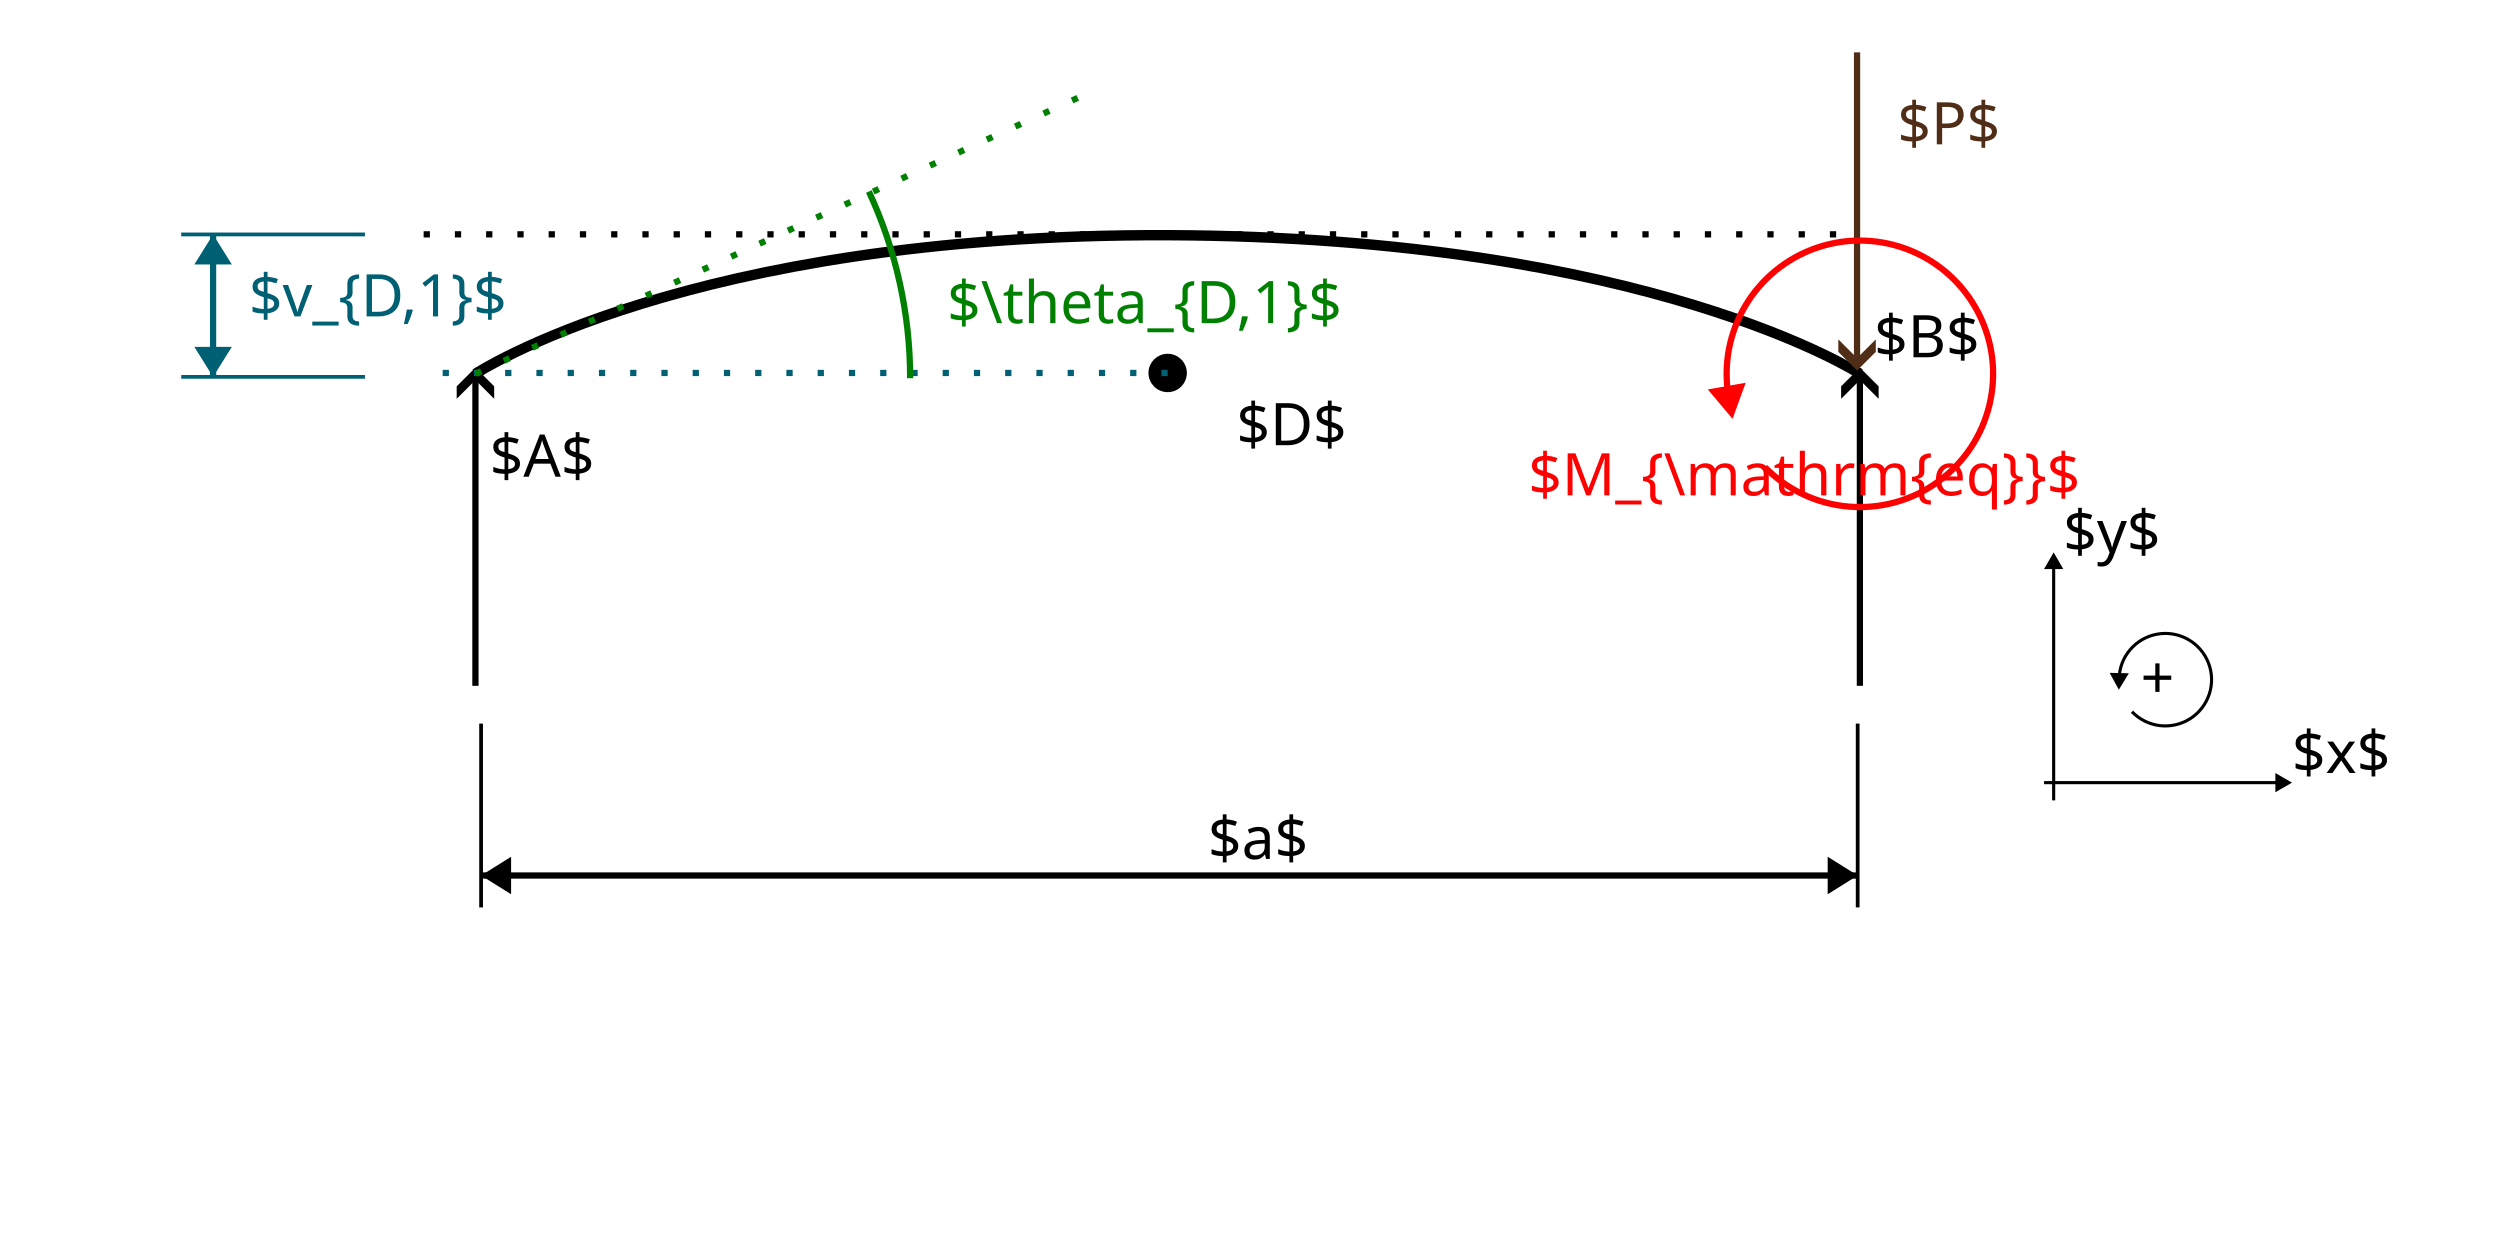
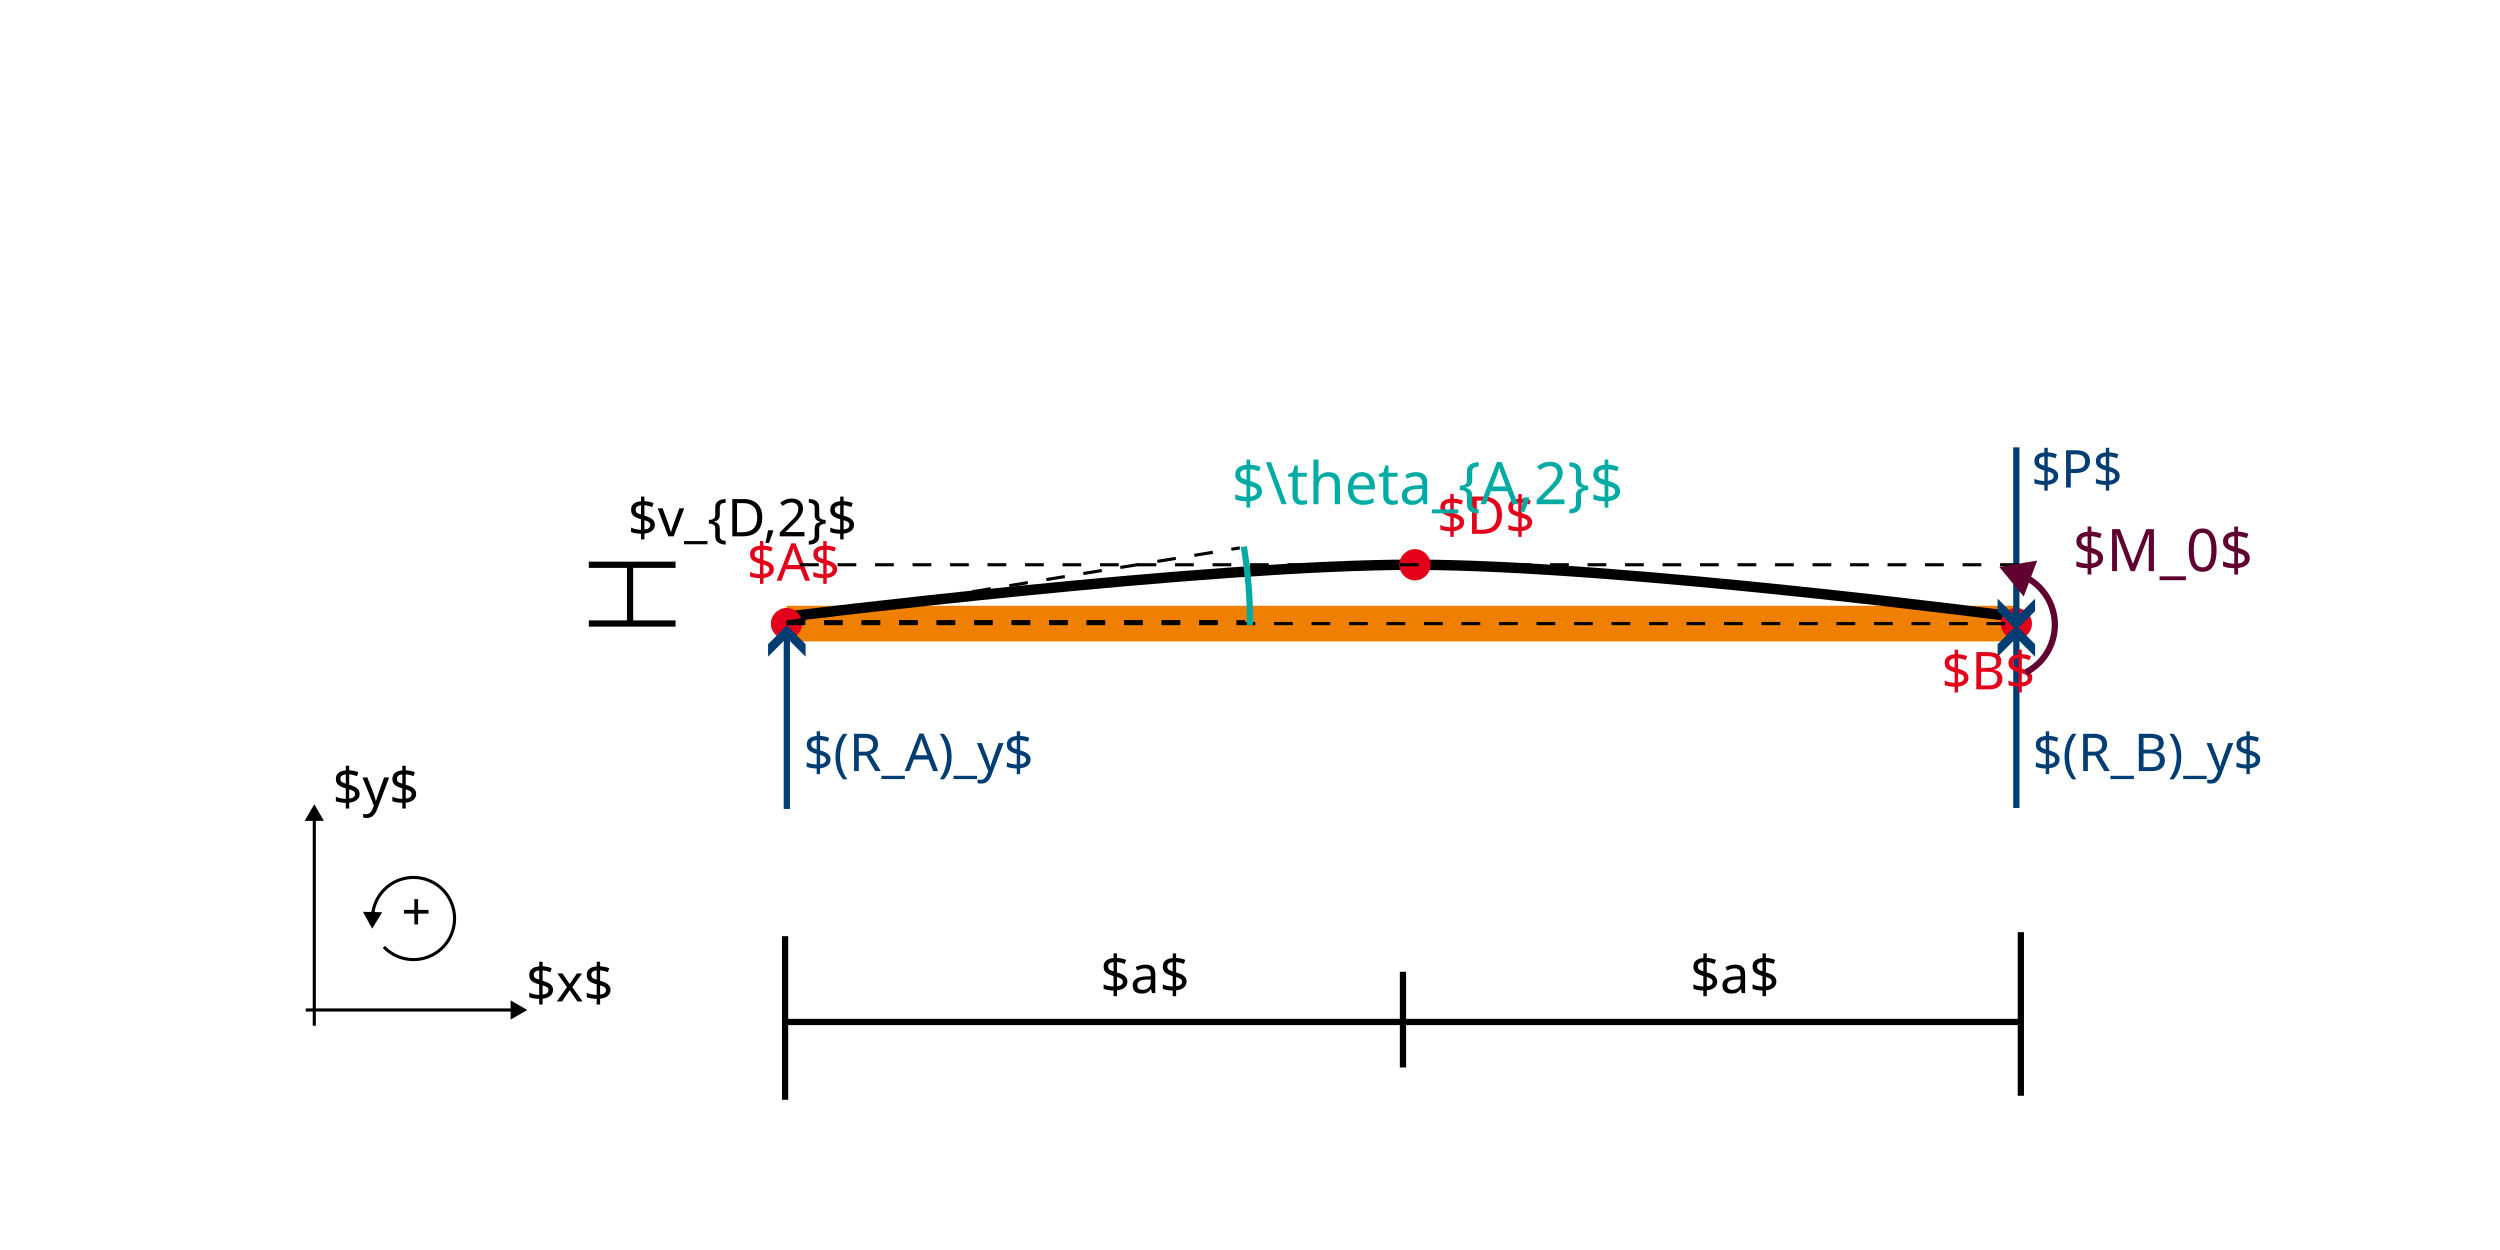
<svg xmlns="http://www.w3.org/2000/svg" xmlns:xlink="http://www.w3.org/1999/xlink" width="240mm" height="120mm" viewBox="0 0 240 120" version="1.1" id="svg8" xml:space="preserve">
  <defs id="defs2">
-     <marker orient="auto" refY="0" refX="0" id="DistanceEnd" style="overflow:visible" markerWidth="1" markerHeight="1" viewBox="0 0 1 1" preserveAspectRatio="xMidYMid">
-       <g transform="scale(0.6)" id="g16">
-         <path d="m 0,-40 v 0" id="path14" />
-         <path d="M 0,0 -8,5 V -5 Z" style="fill:context-stroke;fill-rule:evenodd;stroke:none" id="path15" />
-         <path d="M 0,-8 V 40" style="fill:none;stroke:context-stroke;stroke-width:1;stroke-linecap:square" id="path16" />
-       </g>
-     </marker>
-     <marker orient="auto" refY="0" refX="0" id="DistanceStart" style="overflow:visible" markerWidth="1" markerHeight="1" viewBox="0 0 1 1" preserveAspectRatio="xMidYMid">
-       <g transform="scale(0.6)" id="g13">
-         <path d="m 0,-40 v 0" id="path11" />
-         <path d="M 0,0 8,5 V -5 Z" style="fill:context-stroke;fill-rule:evenodd;stroke:none" id="path12" />
-         <path d="M 0,-8 V 40" style="fill:none;stroke:context-stroke;stroke-width:1;stroke-linecap:square" id="path13" />
-       </g>
-     </marker>
    <linearGradient id="linearGradient8">
      <stop style="stop-color:#000000;stop-opacity:1;" offset="0" id="stop8" />
      <stop style="stop-color:#000000;stop-opacity:0;" offset="1" id="stop9" />
    </linearGradient>
-     <marker style="overflow:visible" id="Triangle" refX="0" refY="0" orient="auto-start-reverse" markerWidth="1" markerHeight="1" viewBox="0 0 1 1" preserveAspectRatio="xMidYMid">
-       <path transform="scale(0.5)" style="fill:context-stroke;fill-rule:evenodd;stroke:context-stroke;stroke-width:1pt" d="M 5.77,0 -2.88,5 V -5 Z" id="path135" />
+     <linearGradient xlink:href="#linearGradient8" id="linearGradient9" x1="212.003" y1="264.512" x2="215.464" y2="264.512" gradientUnits="userSpaceOnUse" />
+     <marker style="overflow:visible" id="Dot-5" refX="0" refY="0" orient="auto" markerWidth="1" markerHeight="1" viewBox="0 0 1 1" preserveAspectRatio="xMidYMid">
+       <path transform="scale(0.5)" style="fill:context-stroke;fill-rule:evenodd;stroke:none" d="M 5,0 C 5,2.76 2.76,5 0,5 -2.76,5 -5,2.76 -5,0 c 0,-2.76 2.3,-5 5,-5 2.76,0 5,2.24 5,5 z" id="path17-7" />
    </marker>
-     <marker style="overflow:visible" id="ArrowWideHeavy" refX="0" refY="0" orient="auto-start-reverse" markerWidth="1" markerHeight="1" viewBox="0 0 1 1" preserveAspectRatio="xMidYMid">
-       <path style="fill:context-stroke;fill-rule:evenodd;stroke:none" d="m 1,0 -3,3 h -2 l 3,-3 -3,-3 h 2 z" id="path3" />
+     <marker style="overflow:visible" id="Dot" refX="0" refY="0" orient="auto" markerWidth="1" markerHeight="1" viewBox="0 0 1 1" preserveAspectRatio="xMidYMid">
+       <path transform="scale(0.5)" style="fill:context-stroke;fill-rule:evenodd;stroke:none" d="M 5,0 C 5,2.76 2.76,5 0,5 -2.76,5 -5,2.76 -5,0 c 0,-2.76 2.3,-5 5,-5 2.76,0 5,2.24 5,5 z" id="path17" />
+     </marker>
+     <marker style="overflow:visible" id="ArrowWideHeavy-7" refX="0" refY="0" orient="auto-start-reverse" markerWidth="1" markerHeight="1" viewBox="0 0 1 1" preserveAspectRatio="xMidYMid">
+       <path style="fill:context-stroke;fill-rule:evenodd;stroke:none" d="m 1,0 -3,3 h -2 l 3,-3 -3,-3 h 2 z" id="path3-57" />
    </marker>
    <marker style="overflow:visible" id="ArrowWideHeavy-9" refX="0" refY="0" orient="auto-start-reverse" markerWidth="1" markerHeight="1" viewBox="0 0 1 1" preserveAspectRatio="xMidYMid">
      <path style="fill:context-stroke;fill-rule:evenodd;stroke:none" d="m 1,0 -3,3 h -2 l 3,-3 -3,-3 h 2 z" id="path3-8" />
    </marker>
+     <marker style="overflow:visible" id="Triangle" refX="0" refY="0" orient="auto-start-reverse" markerWidth="1" markerHeight="1" viewBox="0 0 1 1" preserveAspectRatio="xMidYMid">
+       <path transform="scale(0.5)" style="fill:context-stroke;fill-rule:evenodd;stroke:context-stroke;stroke-width:1pt" d="M 5.77,0 -2.88,5 V -5 Z" id="path135" />
+     </marker>
    <marker style="overflow:visible" id="Triangle-8" refX="0" refY="0" orient="auto-start-reverse" markerWidth="1" markerHeight="1" viewBox="0 0 1 1" preserveAspectRatio="xMidYMid">
      <path transform="scale(0.5)" style="fill:context-stroke;fill-rule:evenodd;stroke:context-stroke;stroke-width:1pt" d="M 5.77,0 -2.88,5 V -5 Z" id="path135-7" />
    </marker>
-     <linearGradient xlink:href="#linearGradient8" id="linearGradient9" x1="212.003" y1="264.512" x2="215.464" y2="264.512" gradientUnits="userSpaceOnUse" />
-     <marker orient="auto" refY="0" refX="0" id="DistanceStart-7-5" style="overflow:visible" markerWidth="1" markerHeight="1" viewBox="0 0 1 1" preserveAspectRatio="xMidYMid">
-       <g transform="scale(0.6)" id="g13-0-2">
-         <path d="m 0,-40 v 0" id="path11-0-2" />
-         <path d="M 0,0 8,5 V -5 Z" style="fill:context-stroke;fill-rule:evenodd;stroke:none" id="path12-1-7" />
-         <path d="M 0,-8 V 40" style="fill:none;stroke:context-stroke;stroke-width:1;stroke-linecap:square" id="path13-0-1" />
-       </g>
+     <marker style="overflow:visible" id="Dot-1" refX="0" refY="0" orient="auto" markerWidth="1" markerHeight="1" viewBox="0 0 1 1" preserveAspectRatio="xMidYMid">
+       <path transform="scale(0.5)" style="fill:context-stroke;fill-rule:evenodd;stroke:none" d="M 5,0 C 5,2.76 2.76,5 0,5 -2.76,5 -5,2.76 -5,0 c 0,-2.76 2.3,-5 5,-5 2.76,0 5,2.24 5,5 z" id="path17-9" />
    </marker>
-     <marker orient="auto" refY="0" refX="0" id="DistanceEnd-3-5" style="overflow:visible" markerWidth="1" markerHeight="1" viewBox="0 0 1 1" preserveAspectRatio="xMidYMid">
-       <g transform="scale(0.6)" id="g16-0-2">
-         <path d="m 0,-40 v 0" id="path14-0-1" />
-         <path d="M 0,0 -8,5 V -5 Z" style="fill:context-stroke;fill-rule:evenodd;stroke:none" id="path15-3-1" />
-         <path d="M 0,-8 V 40" style="fill:none;stroke:context-stroke;stroke-width:1;stroke-linecap:square" id="path16-8-0" />
-       </g>
+     <marker style="overflow:visible" id="ArrowWideHeavy-9-1" refX="0" refY="0" orient="auto-start-reverse" markerWidth="1" markerHeight="1" viewBox="0 0 1 1" preserveAspectRatio="xMidYMid">
+       <path style="fill:context-stroke;fill-rule:evenodd;stroke:none" d="m 1,0 -3,3 h -2 l 3,-3 -3,-3 h 2 z" id="path3-8-9" />
    </marker>
-     <marker style="overflow:visible" id="ArrowWideHeavy-9-3" refX="0" refY="0" orient="auto-start-reverse" markerWidth="1" markerHeight="1" viewBox="0 0 1 1" preserveAspectRatio="xMidYMid">
-       <path style="fill:context-stroke;fill-rule:evenodd;stroke:none" d="m 1,0 -3,3 h -2 l 3,-3 -3,-3 h 2 z" id="path3-8-8" />
+     <marker style="overflow:visible" id="Triangle-9" refX="0" refY="0" orient="auto-start-reverse" markerWidth="1" markerHeight="1" viewBox="0 0 1 1" preserveAspectRatio="xMidYMid">
+       <path transform="scale(0.5)" style="fill:context-stroke;fill-rule:evenodd;stroke:context-stroke;stroke-width:1pt" d="M 5.77,0 -2.88,5 V -5 Z" id="path135-5" />
    </marker>
  </defs>
  <g id="layer1" transform="translate(0,-177)">
    <g id="layer1-7" transform="translate(-16.87303,-42.00935)">
-       <path style="fill:none;stroke:#000000;stroke-width:1;stroke-miterlimit:35.2;stroke-dasharray:none;stroke-opacity:1" d="m 62.515,254.896 c 0,0 20.271,-13.459 66.454,-13.308 46.183,0.151 66.454,13.308 66.454,13.308" id="path1" />
-       <path style="fill:none;stroke:#000000;stroke-width:0.6;stroke-miterlimit:35.2;stroke-dasharray:none;stroke-opacity:1;marker-start:url(#ArrowWideHeavy)" d="m 62.515,254.896 v 29.952" id="path2" />
-       <path style="fill:none;stroke:#000000;stroke-width:0.6;stroke-miterlimit:35.2;stroke-dasharray:none;stroke-opacity:1;marker-start:url(#ArrowWideHeavy-9)" d="m 195.422,254.896 v 29.952" id="path2-5" />
-       <path style="fill:#502d16;stroke:#502d16;stroke-width:0.6;stroke-miterlimit:35.2;stroke-dasharray:none;stroke-opacity:1;marker-start:url(#ArrowWideHeavy-9-3)" d="M 195.15,253.988 V 224.036" id="path2-5-0" />
-       <text xml:space="preserve" style="font-size:5.644px;font-family:'Noto Sans Inscriptional Parthian';-inkscape-font-specification:'Noto Sans Inscriptional Parthian';text-align:start;writing-mode:lr-tb;direction:ltr;text-anchor:start;fill:#000000;fill-opacity:1;stroke:none;stroke-width:0.6;stroke-miterlimit:35.2;stroke-dasharray:none;stroke-dashoffset:0;stroke-opacity:1" x="236.907" y="293.22" id="text6-5-6">
-         <tspan id="tspan6-0-03" style="fill:#000000;fill-opacity:1;stroke:none;stroke-width:0.6;stroke-dasharray:none" x="236.907" y="293.22">$x$</tspan>
+       <rect style="fill:#ee7f00;fill-opacity:1;stroke:none;stroke-width:0.6;stroke-miterlimit:35.2;stroke-dasharray:none;stroke-dashoffset:0;stroke-opacity:1" id="rect13" width="118.064" height="3.423" x="92.378" y="277.164" />
+       <path style="fill:none;stroke:#000000;stroke-width:1;stroke-miterlimit:35.2;stroke-dasharray:none;stroke-opacity:1" d="m 210.376,278.229 c 0,0 -37.781,-4.97 -57.668,-5.003 -19.887,-0.033 -60.396,5.003 -60.396,5.003" id="path2" />
+       <path style="fill:#00aba4;stroke:#e2001a;stroke-width:0.6;stroke-miterlimit:35.2;stroke-dasharray:none;stroke-opacity:1;marker-end:url(#Dot-5)" d="m 209.176,278.875 h 1.265" id="path1-2" />
+       <path style="fill:#00aba4;stroke:#e2001a;stroke-width:0.6;stroke-miterlimit:35.2;stroke-opacity:1;marker-end:url(#Dot)" d="m 91.112,278.875 h 1.265" id="path4" />
+       <path style="fill:none;stroke:#003d73;stroke-width:0.6;stroke-miterlimit:35.2;stroke-dasharray:none;stroke-opacity:1;marker-start:url(#ArrowWideHeavy-7)" d="m 92.408,279.65 v 17.017" id="path5" />
+       <path style="fill:none;stroke:#003d73;stroke-width:0.6;stroke-miterlimit:35.2;stroke-dasharray:none;stroke-opacity:1;marker-start:url(#ArrowWideHeavy-9)" d="m 210.443,279.658 v 16.919" id="path2-5" />
+       <path style="fill:none;stroke:#003d73;stroke-width:0.6;stroke-miterlimit:35.2;stroke-dasharray:none;stroke-opacity:1;marker-start:url(#ArrowWideHeavy-9-1)" d="M 210.441,278.875 V 261.956" id="path2-5-7" />
+       <text xml:space="preserve" style="font-size:5.014px;font-family:'Noto Sans Inscriptional Parthian';-inkscape-font-specification:'Noto Sans Inscriptional Parthian';text-align:start;writing-mode:lr-tb;direction:ltr;text-anchor:start;fill:#003d73;fill-opacity:1;stroke:none;stroke-width:0.6;stroke-miterlimit:35.2;stroke-dasharray:none;stroke-dashoffset:0;stroke-opacity:1" x="94.007" y="293.033" id="text6-5-1">
+         <tspan id="tspan6-0-0" style="fill:#003d73;fill-opacity:1;stroke:none;stroke-width:0.6;stroke-dasharray:none" x="94.007" y="293.033">$(R_A)_y$</tspan>
      </text>
-       <text xml:space="preserve" style="font-size:5.644px;font-family:'Noto Sans Inscriptional Parthian';-inkscape-font-specification:'Noto Sans Inscriptional Parthian';text-align:start;writing-mode:lr-tb;direction:ltr;text-anchor:start;fill:#000000;fill-opacity:1;stroke:none;stroke-width:0.6;stroke-miterlimit:35.2;stroke-dasharray:none;stroke-dashoffset:0;stroke-opacity:1" x="214.948" y="272.04" id="text6-5-6-5">
-         <tspan id="tspan6-0-03-9" style="fill:#000000;fill-opacity:1;stroke:none;stroke-width:0.6;stroke-dasharray:none" x="214.948" y="272.04">$y$</tspan>
+       <text xml:space="preserve" style="font-size:5.014px;font-family:'Noto Sans Inscriptional Parthian';-inkscape-font-specification:'Noto Sans Inscriptional Parthian';text-align:start;writing-mode:lr-tb;direction:ltr;text-anchor:start;fill:#e2001a;fill-opacity:1;stroke:none;stroke-width:0.6;stroke-miterlimit:35.2;stroke-dasharray:none;stroke-dashoffset:0;stroke-opacity:1" x="88.567" y="274.763" id="text6-5-1-4">
+         <tspan id="tspan6-0-0-7" style="fill:#e2001a;fill-opacity:1;stroke:none;stroke-width:0.6;stroke-dasharray:none" x="88.567" y="274.763">$A$</tspan>
      </text>
-       <path style="fill:#000000;fill-opacity:1;stroke:#000000;stroke-width:0.6;stroke-miterlimit:35.2;stroke-dasharray:none;stroke-dashoffset:0;stroke-opacity:1;marker-start:url(#DistanceStart-7-5);marker-end:url(#DistanceEnd-3-5)" d="M 195.21,303.058 H 63.058" id="path6-6-8" />
-       <text xml:space="preserve" style="font-size:5.644px;font-family:'Noto Sans Inscriptional Parthian';-inkscape-font-specification:'Noto Sans Inscriptional Parthian';text-align:start;writing-mode:lr-tb;direction:ltr;text-anchor:start;fill:#000000;fill-opacity:1;stroke:none;stroke-width:0.6;stroke-miterlimit:35.2;stroke-dasharray:none;stroke-dashoffset:0;stroke-opacity:1" x="132.838" y="301.47" id="text7-4-7">
-         <tspan id="tspan7-0-6" style="stroke:none;stroke-width:0.6" x="132.838" y="301.47">$a$</tspan>
+       <text xml:space="preserve" style="font-size:5.014px;font-family:'Noto Sans Inscriptional Parthian';-inkscape-font-specification:'Noto Sans Inscriptional Parthian';text-align:start;writing-mode:lr-tb;direction:ltr;text-anchor:start;fill:#e2001a;fill-opacity:1;stroke:none;stroke-width:0.6;stroke-miterlimit:35.2;stroke-dasharray:none;stroke-dashoffset:0;stroke-opacity:1" x="154.834" y="270.255" id="text6-5-1-4-9">
+         <tspan id="tspan6-0-0-7-1" style="fill:#e2001a;fill-opacity:1;stroke:none;stroke-width:0.6;stroke-dasharray:none" x="154.834" y="270.255">$D$</tspan>
      </text>
-       <path style="fill:#000000;fill-opacity:1;stroke:#000000;stroke-width:0.3;stroke-miterlimit:35.2;stroke-dasharray:none;stroke-dashoffset:0;stroke-opacity:1;marker-end:url(#Triangle)" d="M 214.025,295.845 V 273.105" id="path7" />
-       <path style="fill:#000000;fill-opacity:1;stroke:#000000;stroke-width:0.3;stroke-miterlimit:35.2;stroke-dasharray:none;stroke-dashoffset:0;stroke-opacity:1;marker-end:url(#Triangle-8)" d="M 213.102,294.143 H 235.841" id="path7-0" />
-       <path style="fill:none;fill-opacity:1;stroke:#000000;stroke-width:0.3;stroke-miterlimit:35.2;stroke-dasharray:none;stroke-dashoffset:0;stroke-opacity:1;marker-start:url(#Triangle)" id="path8" d="m 220.307,284.156 a 4.44,4.44 0 0 1 3.67,-4.27 4.44,4.44 0 0 1 4.906,2.763 4.44,4.44 0 0 1 -1.749,5.352 4.44,4.44 0 0 1 -5.591,-0.666" />
-       <text xml:space="preserve" style="font-size:5.644px;font-family:'Noto Sans Inscriptional Parthian';-inkscape-font-specification:'Noto Sans Inscriptional Parthian';text-align:start;writing-mode:lr-tb;direction:ltr;text-anchor:start;fill:#000000;fill-opacity:1;stroke:none;stroke-width:0.3;stroke-miterlimit:35.2;stroke-dasharray:none;stroke-dashoffset:0;stroke-opacity:1" x="222.374" y="286.055" id="text8">
-         <tspan id="tspan8" style="fill:#000000;fill-opacity:1;stroke:none;stroke-width:0.3" x="222.374" y="286.055">+</tspan>
+       <text xml:space="preserve" style="font-size:5.014px;font-family:'Noto Sans Inscriptional Parthian';-inkscape-font-specification:'Noto Sans Inscriptional Parthian';text-align:start;writing-mode:lr-tb;direction:ltr;text-anchor:start;fill:#e2001a;fill-opacity:1;stroke:none;stroke-width:0.6;stroke-miterlimit:35.2;stroke-dasharray:none;stroke-dashoffset:0;stroke-opacity:1" x="203.251" y="285.187" id="text6-5-1-4-7">
+         <tspan id="tspan6-0-0-7-5" style="fill:#e2001a;fill-opacity:1;stroke:none;stroke-width:0.6;stroke-dasharray:none" x="203.251" y="285.187">$B$</tspan>
      </text>
-       <circle style="fill:#000000;fill-opacity:1;stroke:#000000;stroke-width:0.6;stroke-miterlimit:35.2" id="path4" cx="128.968" cy="254.814" r="1.542" />
-       <text xml:space="preserve" style="font-size:5.644px;font-family:'Noto Sans Inscriptional Parthian';-inkscape-font-specification:'Noto Sans Inscriptional Parthian';text-align:start;writing-mode:lr-tb;direction:ltr;text-anchor:start;fill:#000000;fill-opacity:1;stroke:none;stroke-width:0.6;stroke-miterlimit:35.2" x="135.578" y="261.751" id="text4">
-         <tspan id="tspan4" style="fill:#000000;fill-opacity:1;stroke:none;stroke-width:0.6" x="135.578" y="261.751">$D$</tspan>
+       <text xml:space="preserve" style="font-size:5.014px;font-family:'Noto Sans Inscriptional Parthian';-inkscape-font-specification:'Noto Sans Inscriptional Parthian';text-align:start;writing-mode:lr-tb;direction:ltr;text-anchor:start;fill:#003d73;fill-opacity:1;stroke:none;stroke-width:0.6;stroke-miterlimit:35.2;stroke-dasharray:none;stroke-dashoffset:0;stroke-opacity:1" x="212.001" y="293.033" id="text6-5">
+         <tspan id="tspan6-0" style="fill:#003d73;fill-opacity:1;stroke:none;stroke-width:0.6;stroke-dasharray:none" x="212.001" y="293.033">$(R_B)_y$</tspan>
      </text>
-       <text xml:space="preserve" style="font-size:5.644px;font-family:'Noto Sans Inscriptional Parthian';-inkscape-font-specification:'Noto Sans Inscriptional Parthian';text-align:start;writing-mode:lr-tb;direction:ltr;text-anchor:start;fill:#008000;fill-opacity:1;stroke:none;stroke-width:0.6;stroke-miterlimit:35.2" x="107.801" y="250.031" id="text4-8">
-         <tspan id="tspan4-2" style="fill:#008000;fill-opacity:1;stroke:none;stroke-width:0.6" x="107.801" y="250.031">$\theta_{D,1}$</tspan>
+       <text xml:space="preserve" style="font-size:5.014px;font-family:'Noto Sans Inscriptional Parthian';-inkscape-font-specification:'Noto Sans Inscriptional Parthian';text-align:start;writing-mode:lr-tb;direction:ltr;text-anchor:start;fill:#003d73;fill-opacity:1;stroke:none;stroke-width:0.6;stroke-miterlimit:35.2;stroke-dasharray:none;stroke-dashoffset:0;stroke-opacity:1" x="211.862" y="265.814" id="text6-5-66">
+         <tspan id="tspan6-0-8" style="fill:#003d73;fill-opacity:1;stroke:none;stroke-width:0.6;stroke-dasharray:none" x="211.862" y="265.814">$P$</tspan>
      </text>
-       <text xml:space="preserve" style="font-size:5.644px;font-family:'Noto Sans Inscriptional Parthian';-inkscape-font-specification:'Noto Sans Inscriptional Parthian';text-align:start;writing-mode:lr-tb;direction:ltr;text-anchor:start;fill:#006073;fill-opacity:1;stroke:none;stroke-width:0.6;stroke-miterlimit:35.2;stroke-opacity:1" x="40.775" y="249.383" id="text4-6">
-         <tspan id="tspan4-7" style="fill:#006073;fill-opacity:1;stroke:none;stroke-width:0.6;stroke-opacity:1" x="40.775" y="249.383">$v_{D,1}$</tspan>
+       <g id="g18" transform="translate(-108.7162,23.81269)">
+         <text xml:space="preserve" style="font-size:5.014px;font-family:'Noto Sans Inscriptional Parthian';-inkscape-font-specification:'Noto Sans Inscriptional Parthian';text-align:start;writing-mode:lr-tb;direction:ltr;text-anchor:start;fill:#000000;fill-opacity:1;stroke:none;stroke-width:0.6;stroke-miterlimit:35.2;stroke-dasharray:none;stroke-dashoffset:0;stroke-opacity:1" x="176.087" y="291.335" id="text6-5-6">
+           <tspan id="tspan6-0-03" style="fill:#000000;fill-opacity:1;stroke:none;stroke-width:0.6;stroke-dasharray:none" x="176.087" y="291.335">$x$</tspan>
+         </text>
+         <text xml:space="preserve" style="font-size:5.014px;font-family:'Noto Sans Inscriptional Parthian';-inkscape-font-specification:'Noto Sans Inscriptional Parthian';text-align:start;writing-mode:lr-tb;direction:ltr;text-anchor:start;fill:#000000;fill-opacity:1;stroke:none;stroke-width:0.6;stroke-miterlimit:35.2;stroke-dasharray:none;stroke-dashoffset:0;stroke-opacity:1" x="157.521" y="272.521" id="text6-5-6-5">
+           <tspan id="tspan6-0-03-9" style="fill:#000000;fill-opacity:1;stroke:none;stroke-width:0.6;stroke-dasharray:none" x="157.521" y="272.521">$y$</tspan>
+         </text>
+         <path style="fill:#000000;fill-opacity:1;stroke:#000000;stroke-width:0.3;stroke-miterlimit:35.2;stroke-dasharray:none;stroke-dashoffset:0;stroke-opacity:1;marker-end:url(#Triangle)" d="M 155.761,293.667 V 273.467" id="path7" />
+         <path style="fill:#000000;fill-opacity:1;stroke:#000000;stroke-width:0.3;stroke-miterlimit:35.2;stroke-dasharray:none;stroke-dashoffset:0;stroke-opacity:1;marker-end:url(#Triangle-8)" d="m 154.941,292.155 h 20.2" id="path7-0" />
+         <path style="fill:none;fill-opacity:1;stroke:#000000;stroke-width:0.3;stroke-miterlimit:35.2;stroke-dasharray:none;stroke-dashoffset:0;stroke-opacity:1;marker-start:url(#Triangle)" id="path8" d="m 161.341,283.283 a 3.944,3.944 0 0 1 3.26,-3.793 3.944,3.944 0 0 1 4.358,2.454 3.944,3.944 0 0 1 -1.553,4.754 3.944,3.944 0 0 1 -4.966,-0.592" />
+         <text xml:space="preserve" style="font-size:5.014px;font-family:'Noto Sans Inscriptional Parthian';-inkscape-font-specification:'Noto Sans Inscriptional Parthian';text-align:start;writing-mode:lr-tb;direction:ltr;text-anchor:start;fill:#000000;fill-opacity:1;stroke:none;stroke-width:0.3;stroke-miterlimit:35.2;stroke-dasharray:none;stroke-dashoffset:0;stroke-opacity:1" x="164.118" y="284.501" id="text8">
+           <tspan id="tspan8" style="fill:#000000;fill-opacity:1;stroke:none;stroke-width:0.3" x="164.118" y="284.501">+</tspan>
+         </text>
+       </g>
+       <path style="fill-opacity:1;stroke:#000000;stroke-width:0.6;stroke-miterlimit:35.2;stroke-dasharray:none;stroke-opacity:1" d="m 92.242,308.882 v 8.236 7.469" id="path9" />
+       <path style="fill-opacity:1;stroke:#000000;stroke-width:0.6;stroke-miterlimit:35.2;stroke-dasharray:none;stroke-opacity:1" d="m 210.874,308.498 v 8.236 7.469" id="path4-6" />
+       <path style="fill-opacity:1;stroke:#000000;stroke-width:0.6;stroke-miterlimit:35.2;stroke-dasharray:none;stroke-opacity:1" d="m 151.558,312.301 v 4.817 4.368" id="path4-6-2-5-5" />
+       <text xml:space="preserve" style="font-size:5.014px;font-family:'Noto Sans Inscriptional Parthian';-inkscape-font-specification:'Noto Sans Inscriptional Parthian';text-align:start;writing-mode:lr-tb;direction:ltr;text-anchor:start;fill:#000000;fill-opacity:1;stroke:none;stroke-width:0.6;stroke-miterlimit:35.2;stroke-dasharray:none;stroke-opacity:1" x="122.507" y="314.346" id="text4-8-3-0">
+         <tspan id="tspan4-2-5-2" style="fill:#000000;fill-opacity:1;stroke:none;stroke-width:0.6" x="122.507" y="314.346">$a$</tspan>
      </text>
-       <text xml:space="preserve" style="font-size:5.644px;font-family:'Noto Sans Inscriptional Parthian';-inkscape-font-specification:'Noto Sans Inscriptional Parthian';text-align:start;writing-mode:lr-tb;direction:ltr;text-anchor:start;fill:#000000;fill-opacity:1;stroke:none;stroke-width:0.6;stroke-miterlimit:35.2" x="63.887" y="264.772" id="text4-1">
-         <tspan id="tspan4-0" style="fill:#000000;fill-opacity:1;stroke:none;stroke-width:0.6" x="63.887" y="264.772">$A$</tspan>
+       <text xml:space="preserve" style="font-size:5.014px;font-family:'Noto Sans Inscriptional Parthian';-inkscape-font-specification:'Noto Sans Inscriptional Parthian';text-align:start;writing-mode:lr-tb;direction:ltr;text-anchor:start;fill:#000000;fill-opacity:1;stroke:none;stroke-width:0.6;stroke-miterlimit:35.2;stroke-dasharray:none;stroke-opacity:1" x="179.128" y="314.346" id="text4-8-3-0-7">
+         <tspan id="tspan4-2-5-2-3" style="fill:#000000;fill-opacity:1;stroke:none;stroke-width:0.6" x="179.128" y="314.346">$a$</tspan>
      </text>
-       <text xml:space="preserve" style="font-size:5.644px;font-family:'Noto Sans Inscriptional Parthian';-inkscape-font-specification:'Noto Sans Inscriptional Parthian';text-align:start;writing-mode:lr-tb;direction:ltr;text-anchor:start;fill:#000000;fill-opacity:1;stroke:none;stroke-width:0.6;stroke-miterlimit:35.2" x="196.795" y="253.301" id="text4-1-6">
-         <tspan id="tspan4-0-5" style="fill:#000000;fill-opacity:1;stroke:none;stroke-width:0.6" x="196.795" y="253.301">$B$</tspan>
+       <path style="fill:#000000;fill-opacity:1;stroke:#000000;stroke-width:0.3;stroke-miterlimit:35.2;stroke-dasharray:1.8, 1.8;stroke-dashoffset:0;stroke-opacity:1" d="M 92.378,278.875 H 210.441" id="path10" />
+       <path style="fill:#00aba4;stroke:#e2001a;stroke-width:0.6;stroke-miterlimit:35.2;stroke-opacity:1;marker-end:url(#Dot-1)" d="m 151.444,273.226 h 1.265" id="path1-0" />
+       <path style="fill:#000000;fill-opacity:1;stroke:#000000;stroke-width:0.3;stroke-miterlimit:35.2;stroke-dasharray:1.8, 1.8;stroke-dashoffset:0;stroke-opacity:1" d="M 93.677,273.226 H 211.741" id="path9-9" />
+       <text xml:space="preserve" style="font-size:5.014px;font-family:'Noto Sans Inscriptional Parthian';-inkscape-font-specification:'Noto Sans Inscriptional Parthian';text-align:start;writing-mode:lr-tb;direction:ltr;text-anchor:start;fill:#000000;fill-opacity:1;stroke:none;stroke-width:0.6;stroke-miterlimit:35.2;stroke-dasharray:none;stroke-dashoffset:0;stroke-opacity:1" x="77.143" y="270.498" id="text10">
+         <tspan id="tspan10" style="stroke:none;stroke-width:0.6" x="77.143" y="270.498">$v_{D,2}$</tspan>
      </text>
-       <text xml:space="preserve" style="font-size:5.644px;font-family:'Noto Sans Inscriptional Parthian';-inkscape-font-specification:'Noto Sans Inscriptional Parthian';text-align:start;writing-mode:lr-tb;direction:ltr;text-anchor:start;fill:#502d16;fill-opacity:1;stroke:none;stroke-width:0.6;stroke-miterlimit:35.2" x="199.026" y="232.866" id="text4-1-6-5">
-         <tspan id="tspan4-0-5-13" style="fill:#502d16;fill-opacity:1;stroke:none;stroke-width:0.6" x="199.026" y="232.866">$P$</tspan>
+       <path style="fill:#8bad3f;fill-opacity:1;stroke:#000000;stroke-width:0.6;stroke-miterlimit:35.2;stroke-dasharray:none;stroke-dashoffset:0;stroke-opacity:1" d="M 92.242,317.118 H 210.874" id="path13" />
+       <g id="g10" transform="matrix(0.8883173,0,0,0.8883173,56.53556,71.51566)" style="stroke-width:1.126">
+         <path style="fill-opacity:1;stroke:#000000;stroke-width:0.675;stroke-miterlimit:35.2;stroke-dasharray:none;stroke-opacity:1" d="M 28.36,227.071 H 23.443 18.984" id="path4-61-7" />
+         <path style="fill-opacity:1;stroke:#000000;stroke-width:0.675;stroke-miterlimit:35.2;stroke-dasharray:none;stroke-opacity:1" d="M 28.36,233.421 H 23.443 18.984" id="path4-61-7-2" />
+         <path style="fill:#000000;fill-opacity:1;stroke:#000000;stroke-width:0.675;stroke-miterlimit:35.2;stroke-dasharray:none;stroke-dashoffset:0;stroke-opacity:1" d="m 23.443,227.071 v 6.35" id="path10-8" />
+       </g>
+       <g id="g2" transform="matrix(1,0,0,-1,-52.33805,568.8047)">
+         <path style="fill:#000000;fill-opacity:1;stroke:#000000;stroke-width:0.3;stroke-miterlimit:35.2;stroke-dasharray:1.8, 1.8;stroke-dashoffset:0;stroke-opacity:1" d="m 144.717,290.115 h 44.022" id="path11" />
+         <path style="fill:#000000;fill-opacity:1;stroke:#000000;stroke-width:0.3;stroke-miterlimit:35.2;stroke-dasharray:1.8, 1.8;stroke-dashoffset:0;stroke-opacity:1" d="m 144.788,290.078 43.442,7.122" id="path11-6" />
+         <path style="fill:none;stroke:#00aba4;stroke-width:0.6;stroke-miterlimit:35.2;stroke-dasharray:none;stroke-dashoffset:0;stroke-opacity:1" id="path1-3" d="m 189.211,289.795 a 44.424,44.424 0 0 1 -0.594,7.526" />
+       </g>
+       <text xml:space="preserve" style="font-size:5.644px;font-family:'Noto Sans Inscriptional Parthian';-inkscape-font-specification:'Noto Sans Inscriptional Parthian';text-align:start;writing-mode:lr-tb;direction:ltr;text-anchor:start;fill:#00aba4;fill-opacity:1;stroke:none;stroke-width:0.6;stroke-miterlimit:35.2;stroke-dasharray:none;stroke-dashoffset:0;stroke-opacity:1" x="135.114" y="267.413" id="text6-5-1-2">
+         <tspan id="tspan6-0-0-4" style="fill:#00aba4;fill-opacity:1;stroke:none;stroke-width:0.6;stroke-dasharray:none" x="135.114" y="267.413">$\theta_{A,2}$</tspan>
      </text>
-       <text xml:space="preserve" style="font-size:5.644px;font-family:'Noto Sans Inscriptional Parthian';-inkscape-font-specification:'Noto Sans Inscriptional Parthian';text-align:start;writing-mode:lr-tb;direction:ltr;text-anchor:start;fill:#ff0000;fill-opacity:1;stroke:none;stroke-width:0.6;stroke-miterlimit:35.2" x="163.594" y="266.561" id="text4-1-6-4">
-         <tspan id="tspan4-0-5-1" style="fill:#ff0000;fill-opacity:1;stroke:none;stroke-width:0.6" x="163.594" y="266.561">$M_{\mathrm{eq}}$</tspan>
+       <path style="fill:none;fill-opacity:1;stroke:#600030;stroke-width:0.6;stroke-miterlimit:35.2;stroke-dasharray:none;stroke-dashoffset:0;stroke-opacity:1;marker-start:url(#Triangle-9)" id="path20" d="m 210.8,274.182 a 5.138,5.138 0 0 1 3.33,4.512 5.138,5.138 0 0 1 -2.78,4.87" />
+       <text xml:space="preserve" style="font-size:5.644px;font-family:'Noto Sans Inscriptional Parthian';-inkscape-font-specification:'Noto Sans Inscriptional Parthian';text-align:start;writing-mode:lr-tb;direction:ltr;text-anchor:start;fill:#600030;fill-opacity:1;stroke:none;stroke-width:0.6;stroke-miterlimit:35.2;stroke-dasharray:none;stroke-dashoffset:0;stroke-opacity:1" x="215.86" y="273.835" id="text20">
+         <tspan id="tspan20" style="fill:#600030;fill-opacity:1;stroke:none;stroke-width:0.6" x="215.86" y="273.835">$M_0$</tspan>
      </text>
-       <path style="fill:#000000;fill-opacity:1;stroke:#000000;stroke-width:0.6;stroke-miterlimit:35.2;stroke-dasharray:0.6, 2.4;stroke-dashoffset:0;stroke-opacity:1" d="M 57.542,241.506 H 195.422" id="path6" />
-       <path style="fill:#000000;fill-opacity:1;stroke:#006073;stroke-width:0.6;stroke-miterlimit:35.2;stroke-dasharray:0.6, 2.4;stroke-dashoffset:0;stroke-opacity:1" d="M 128.968,254.814 H 57.861" id="path9" />
-       <path style="fill:#000000;fill-opacity:1;stroke:#006073;stroke-width:0.6;stroke-miterlimit:35.2;stroke-dasharray:none;stroke-dashoffset:0;stroke-opacity:1;marker-start:url(#DistanceStart);marker-end:url(#DistanceEnd)" d="M 37.329,255.191 V 241.515" id="path10" />
-       <path style="fill:#008000;fill-opacity:1;stroke:#008000;stroke-width:0.6;stroke-miterlimit:35.2;stroke-dasharray:0.6, 2.4;stroke-dashoffset:0;stroke-opacity:1" d="M 62.515,254.896 121.581,227.834" id="path17" />
-       <path style="fill:none;fill-opacity:1;stroke:#008000;stroke-width:0.6;stroke-miterlimit:35.2;stroke-dasharray:none;stroke-dashoffset:0;stroke-opacity:1" id="path18" d="m 104.247,-255.315 a 42.476,42.476 0 0 1 -3.966,17.921" transform="scale(1,-1)" />
-       <path style="fill:none;stroke:#ff0000;stroke-width:0.6;stroke-miterlimit:35.2;stroke-dasharray:none;marker-start:url(#Triangle);stroke-opacity:1" id="path5" d="m 182.827,257.123 a 12.79,12.79 0 0 1 8.507,-14.346 12.79,12.79 0 0 1 15.458,6.262 12.79,12.79 0 0 1 -3.876,16.222 12.79,12.79 0 0 1 -16.619,-1.402" />
    </g>
  </g>
</svg>
